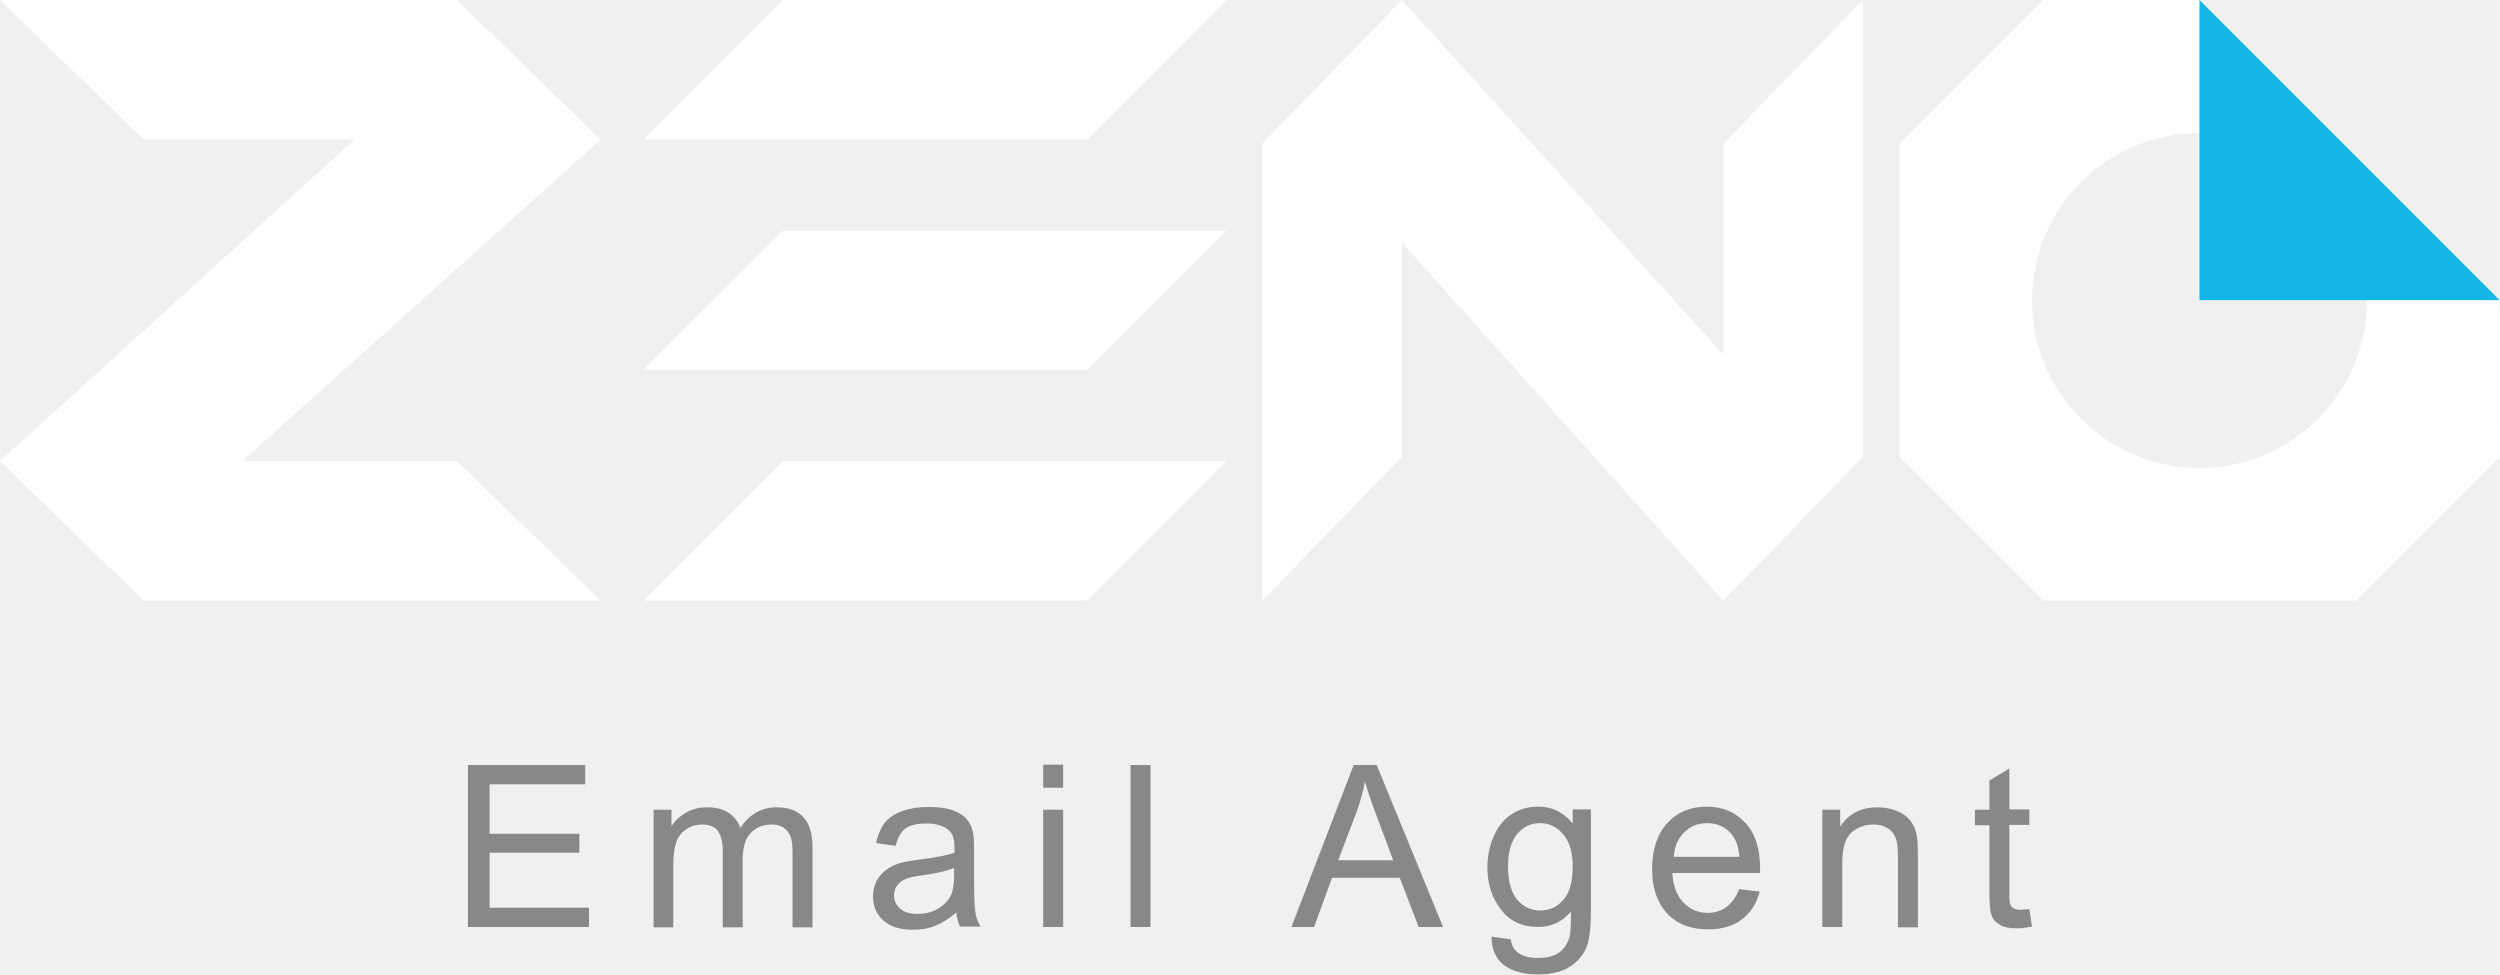
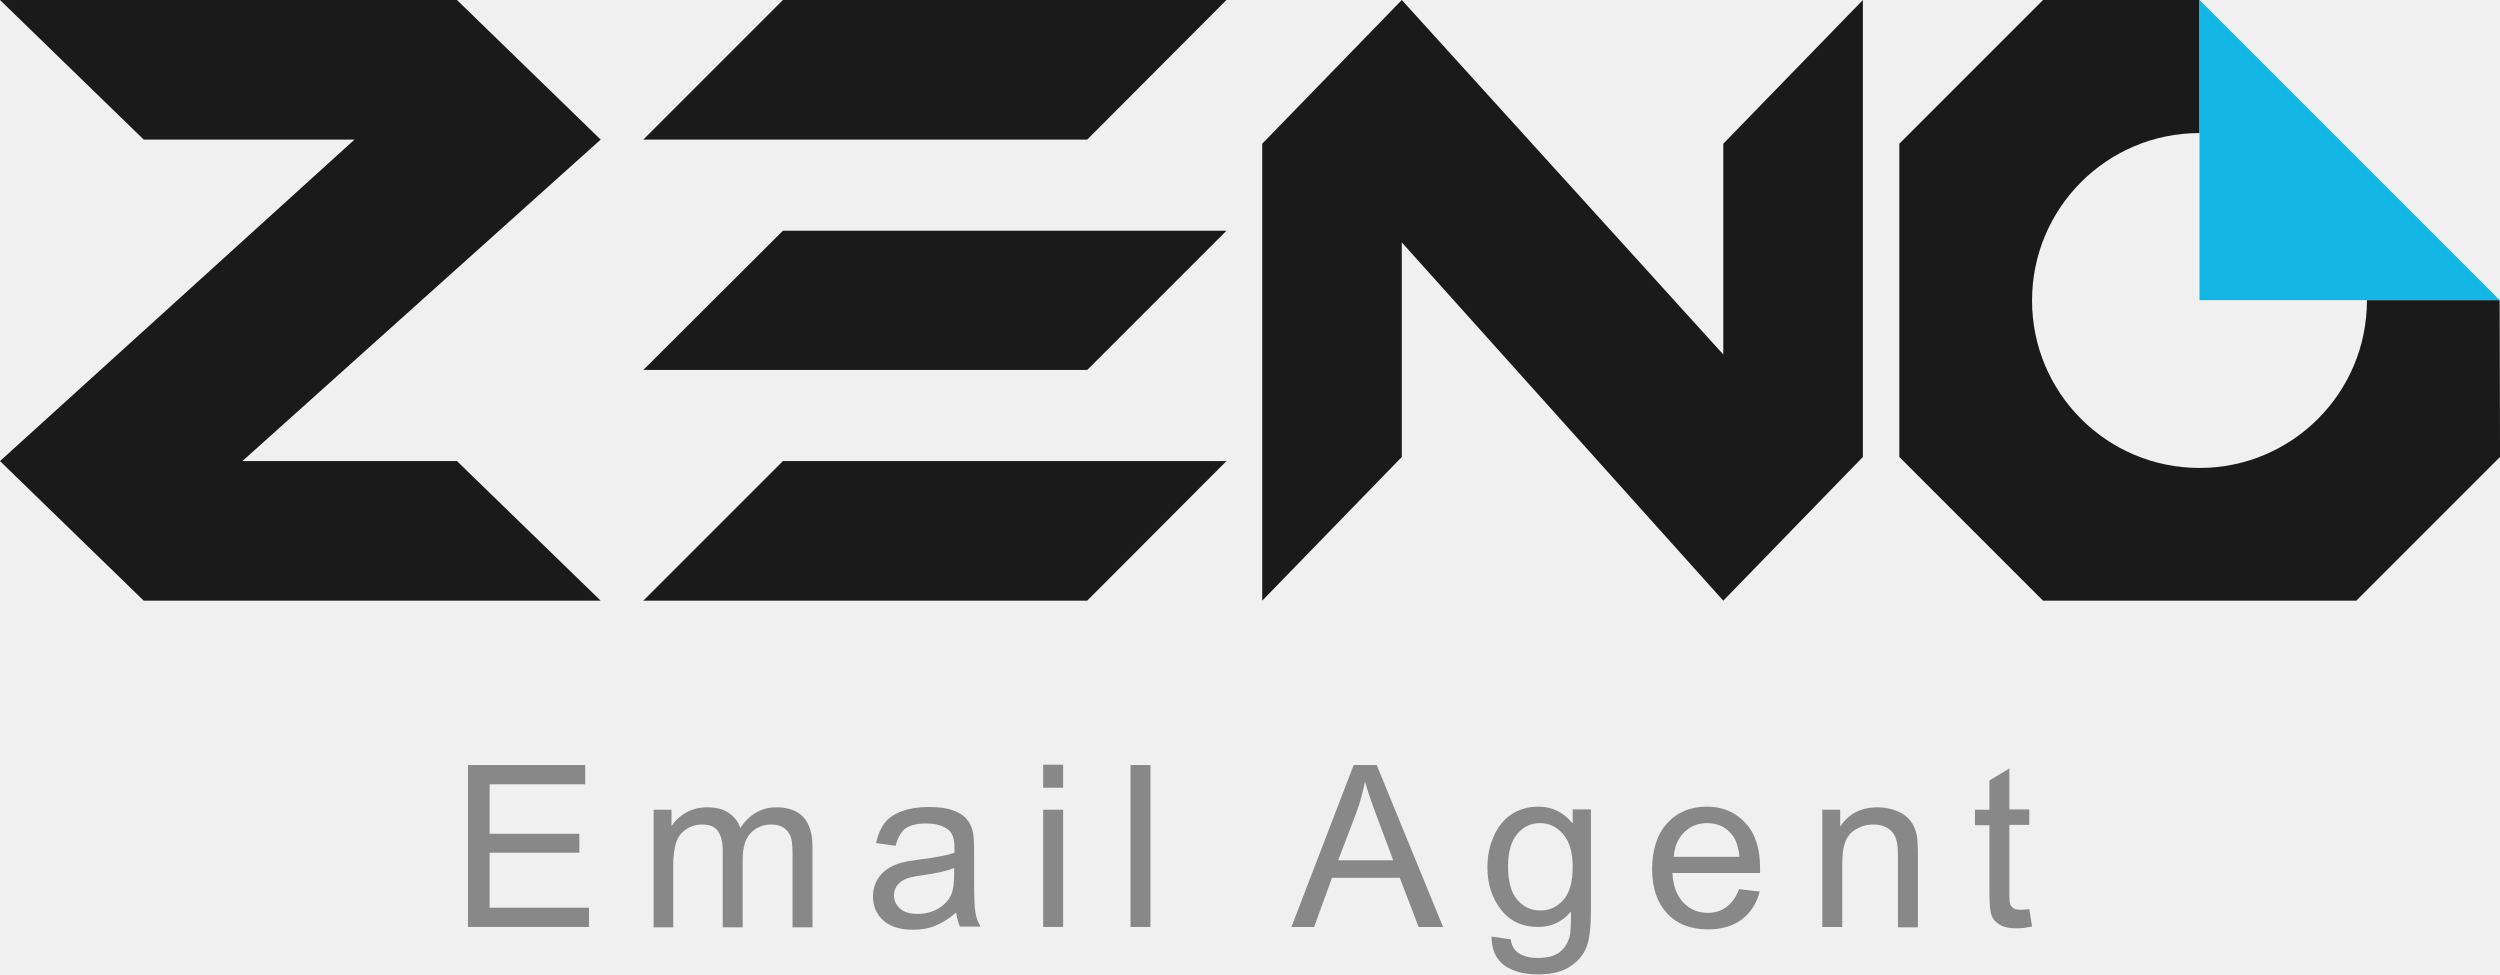
<svg xmlns="http://www.w3.org/2000/svg" version="1.1" id="Layer_1" x="0px" y="0px" viewBox="0 0 727.1 283.4" style="enable-background:new 0 0 727.1 283.4;" xml:space="preserve">
  <style type="text/css">
- 	.st0{fill:#FFFFFF;}
+ 	.st0{fill:#1a1a1a;}
	.st1{fill:#14B6E5;}
	.st2{enable-background:new    ;}
	.st3{fill:#888888;}
</style>
  <g>
    <g>
      <polygon id="XMLID_48_" class="st0" points="227.7,0 187.1,40.6 316.2,40.6 356.7,0   " />
      <polygon id="XMLID_47_" class="st0" points="227.7,67.1 187.1,107.6 316.2,107.6 356.7,67.1   " />
      <polygon id="XMLID_46_" class="st0" points="227.7,134.1 187.1,174.7 316.2,174.7 356.7,134.1   " />
      <polygon class="st0" points="541.8,132.9 541.8,0 501.2,41.8 501.2,103.1 407.7,0 367.1,41.8 367.1,174.7 407.7,132.9 407.7,70.5     501.2,174.7   " />
      <polygon class="st0" points="70.5,134.1 174.7,40.6 132.9,0 0,0 41.8,40.6 103.1,40.6 0,134.1 41.8,174.7 174.7,174.7     132.9,134.1   " />
      <path class="st0" d="M727,87.3h-38.6v0.1c0,26.9-21.8,48.7-48.7,48.7S591,114.3,591,87.4s21.8-48.7,48.7-48.7V0l0,0h-41.8h-3.7    l-41.8,41.8l0,0l0,0v79.5v11.6l41.8,41.8l0,0h23.5h67.6l0,0l0,0l41.8-41.8v-3.7L727,87.3L727,87.3z" />
      <polygon class="st1" points="692.1,52.4 639.7,0 639.7,38.7 639.7,87.3 688.4,87.3 727,87.3   " />
    </g>
    <g class="st2">
      <path class="st3" d="M136.1,269.6v-47.1h34.1v5.6h-27.8v14.4h26.1v5.5h-26.1v16h28.9v5.6H136.1z" />
      <path class="st3" d="M190.1,269.6v-34.1h5.2v4.8c1.1-1.7,2.5-3,4.3-4c1.8-1,3.8-1.5,6.1-1.5c2.5,0,4.6,0.5,6.2,1.6    c1.6,1.1,2.8,2.5,3.4,4.4c2.7-4,6.2-6,10.5-6c3.4,0,6,0.9,7.8,2.8c1.8,1.9,2.7,4.8,2.7,8.7v23.4h-5.8v-21.5c0-2.3-0.2-4-0.6-5    c-0.4-1-1.1-1.8-2-2.5c-1-0.6-2.1-0.9-3.5-0.9c-2.4,0-4.4,0.8-6,2.4c-1.6,1.6-2.4,4.2-2.4,7.7v19.8h-5.8v-22.2    c0-2.6-0.5-4.5-1.4-5.8c-0.9-1.3-2.5-1.9-4.6-1.9c-1.6,0-3.1,0.4-4.5,1.3s-2.4,2.1-3,3.8c-0.6,1.7-0.9,4-0.9,7.1v17.7H190.1z" />
      <path class="st3" d="M278.1,265.4c-2.1,1.8-4.2,3.1-6.2,3.9c-2,0.8-4.1,1.1-6.4,1.1c-3.8,0-6.6-0.9-8.6-2.7c-2-1.8-3-4.2-3-7    c0-1.7,0.4-3.2,1.1-4.6c0.8-1.4,1.8-2.5,3-3.3c1.2-0.8,2.6-1.5,4.2-1.9c1.1-0.3,2.8-0.6,5.1-0.9c4.7-0.6,8.1-1.2,10.3-2    c0-0.8,0-1.3,0-1.5c0-2.4-0.5-4-1.6-5c-1.5-1.3-3.7-2-6.6-2c-2.7,0-4.7,0.5-6,1.4c-1.3,1-2.3,2.6-2.9,5.1l-5.7-0.8    c0.5-2.4,1.4-4.4,2.5-5.9c1.2-1.5,2.9-2.6,5.1-3.4c2.2-0.8,4.8-1.2,7.7-1.2c2.9,0,5.3,0.3,7.1,1c1.8,0.7,3.2,1.5,4,2.6    c0.9,1,1.5,2.4,1.8,3.9c0.2,1,0.3,2.8,0.3,5.3v7.7c0,5.4,0.1,8.8,0.4,10.2c0.2,1.4,0.7,2.8,1.5,4.1h-6    C278.7,268.4,278.3,267,278.1,265.4z M277.6,252.4c-2.1,0.9-5.3,1.6-9.5,2.2c-2.4,0.3-4.1,0.7-5,1.2c-1,0.4-1.7,1.1-2.3,1.9    c-0.5,0.8-0.8,1.7-0.8,2.7c0,1.5,0.6,2.8,1.8,3.9c1.2,1,2.9,1.5,5.1,1.5c2.2,0,4.2-0.5,5.9-1.5c1.7-1,3-2.3,3.8-4    c0.6-1.3,0.9-3.2,0.9-5.8V252.4z" />
      <path class="st3" d="M303.4,229.1v-6.7h5.8v6.7H303.4z M303.4,269.6v-34.1h5.8v34.1H303.4z" />
      <path class="st3" d="M328.8,269.6v-47.1h5.8v47.1H328.8z" />
      <path class="st3" d="M375.6,269.6l18.1-47.1h6.7l19.3,47.1h-7.1l-5.5-14.3h-19.7l-5.2,14.3H375.6z M389.2,250.2h16l-4.9-13.1    c-1.5-4-2.6-7.2-3.3-9.8c-0.6,3-1.4,6-2.5,9L389.2,250.2z" />
      <path class="st3" d="M433.8,272.4l5.6,0.8c0.2,1.7,0.9,3,2,3.8c1.4,1.1,3.4,1.6,5.9,1.6c2.7,0,4.7-0.5,6.2-1.6    c1.5-1.1,2.4-2.6,3-4.5c0.3-1.2,0.4-3.7,0.4-7.4c-2.5,3-5.7,4.5-9.5,4.5c-4.7,0-8.3-1.7-10.9-5.1c-2.6-3.4-3.9-7.4-3.9-12.2    c0-3.3,0.6-6.3,1.8-9c1.2-2.8,2.9-4.9,5.1-6.4c2.2-1.5,4.9-2.3,7.9-2.3c4,0,7.3,1.6,10,4.9v-4.1h5.3v29.5c0,5.3-0.5,9.1-1.6,11.3    s-2.8,4-5.1,5.3c-2.3,1.3-5.2,1.9-8.7,1.9c-4.1,0-7.4-0.9-9.9-2.7C435,278.8,433.8,276.1,433.8,272.4z M438.6,251.9    c0,4.5,0.9,7.7,2.7,9.8c1.8,2.1,4,3.1,6.7,3.1c2.7,0,4.9-1,6.7-3.1c1.8-2,2.7-5.3,2.7-9.6c0-4.2-0.9-7.3-2.8-9.5s-4.1-3.2-6.7-3.2    c-2.6,0-4.8,1-6.6,3.1C439.5,244.7,438.6,247.8,438.6,251.9z" />
      <path class="st3" d="M505.8,258.6l6,0.7c-0.9,3.5-2.7,6.2-5.2,8.1s-5.8,2.9-9.8,2.9c-5,0-9-1.5-11.9-4.6    c-2.9-3.1-4.4-7.4-4.4-12.9c0-5.7,1.5-10.2,4.4-13.4s6.8-4.8,11.5-4.8c4.6,0,8.3,1.6,11.2,4.7c2.9,3.1,4.3,7.5,4.3,13.1    c0,0.3,0,0.9,0,1.5h-25.5c0.2,3.8,1.3,6.6,3.2,8.6c1.9,2,4.3,3,7.1,3c2.1,0,3.9-0.6,5.4-1.7S504.9,261,505.8,258.6z M486.8,249.2    h19.1c-0.3-2.9-1-5-2.2-6.5c-1.8-2.2-4.2-3.3-7.2-3.3c-2.7,0-4.9,0.9-6.7,2.7C488,243.9,487,246.2,486.8,249.2z" />
      <path class="st3" d="M530,269.6v-34.1h5.2v4.9c2.5-3.8,6.1-5.6,10.9-5.6c2.1,0,3.9,0.4,5.7,1.1c1.7,0.7,3,1.7,3.9,2.9    s1.5,2.6,1.8,4.3c0.2,1.1,0.3,2.9,0.3,5.6v21h-5.8v-20.8c0-2.4-0.2-4.1-0.7-5.3c-0.5-1.2-1.2-2.1-2.4-2.8s-2.5-1-4-1    c-2.5,0-4.6,0.8-6.4,2.3c-1.8,1.6-2.7,4.5-2.7,8.9v18.6H530z" />
      <path class="st3" d="M590.2,264.4l0.8,5.1c-1.6,0.3-3.1,0.5-4.4,0.5c-2.1,0-3.7-0.3-4.9-1c-1.2-0.7-2-1.5-2.4-2.6    c-0.5-1.1-0.7-3.4-0.7-6.8v-19.6h-4.2v-4.5h4.2V227l5.8-3.5v11.9h5.8v4.5h-5.8v20c0,1.7,0.1,2.7,0.3,3.2c0.2,0.5,0.5,0.8,1,1.1    c0.5,0.3,1.1,0.4,2,0.4C588.3,264.6,589.1,264.5,590.2,264.4z" />
    </g>
  </g>
</svg>
